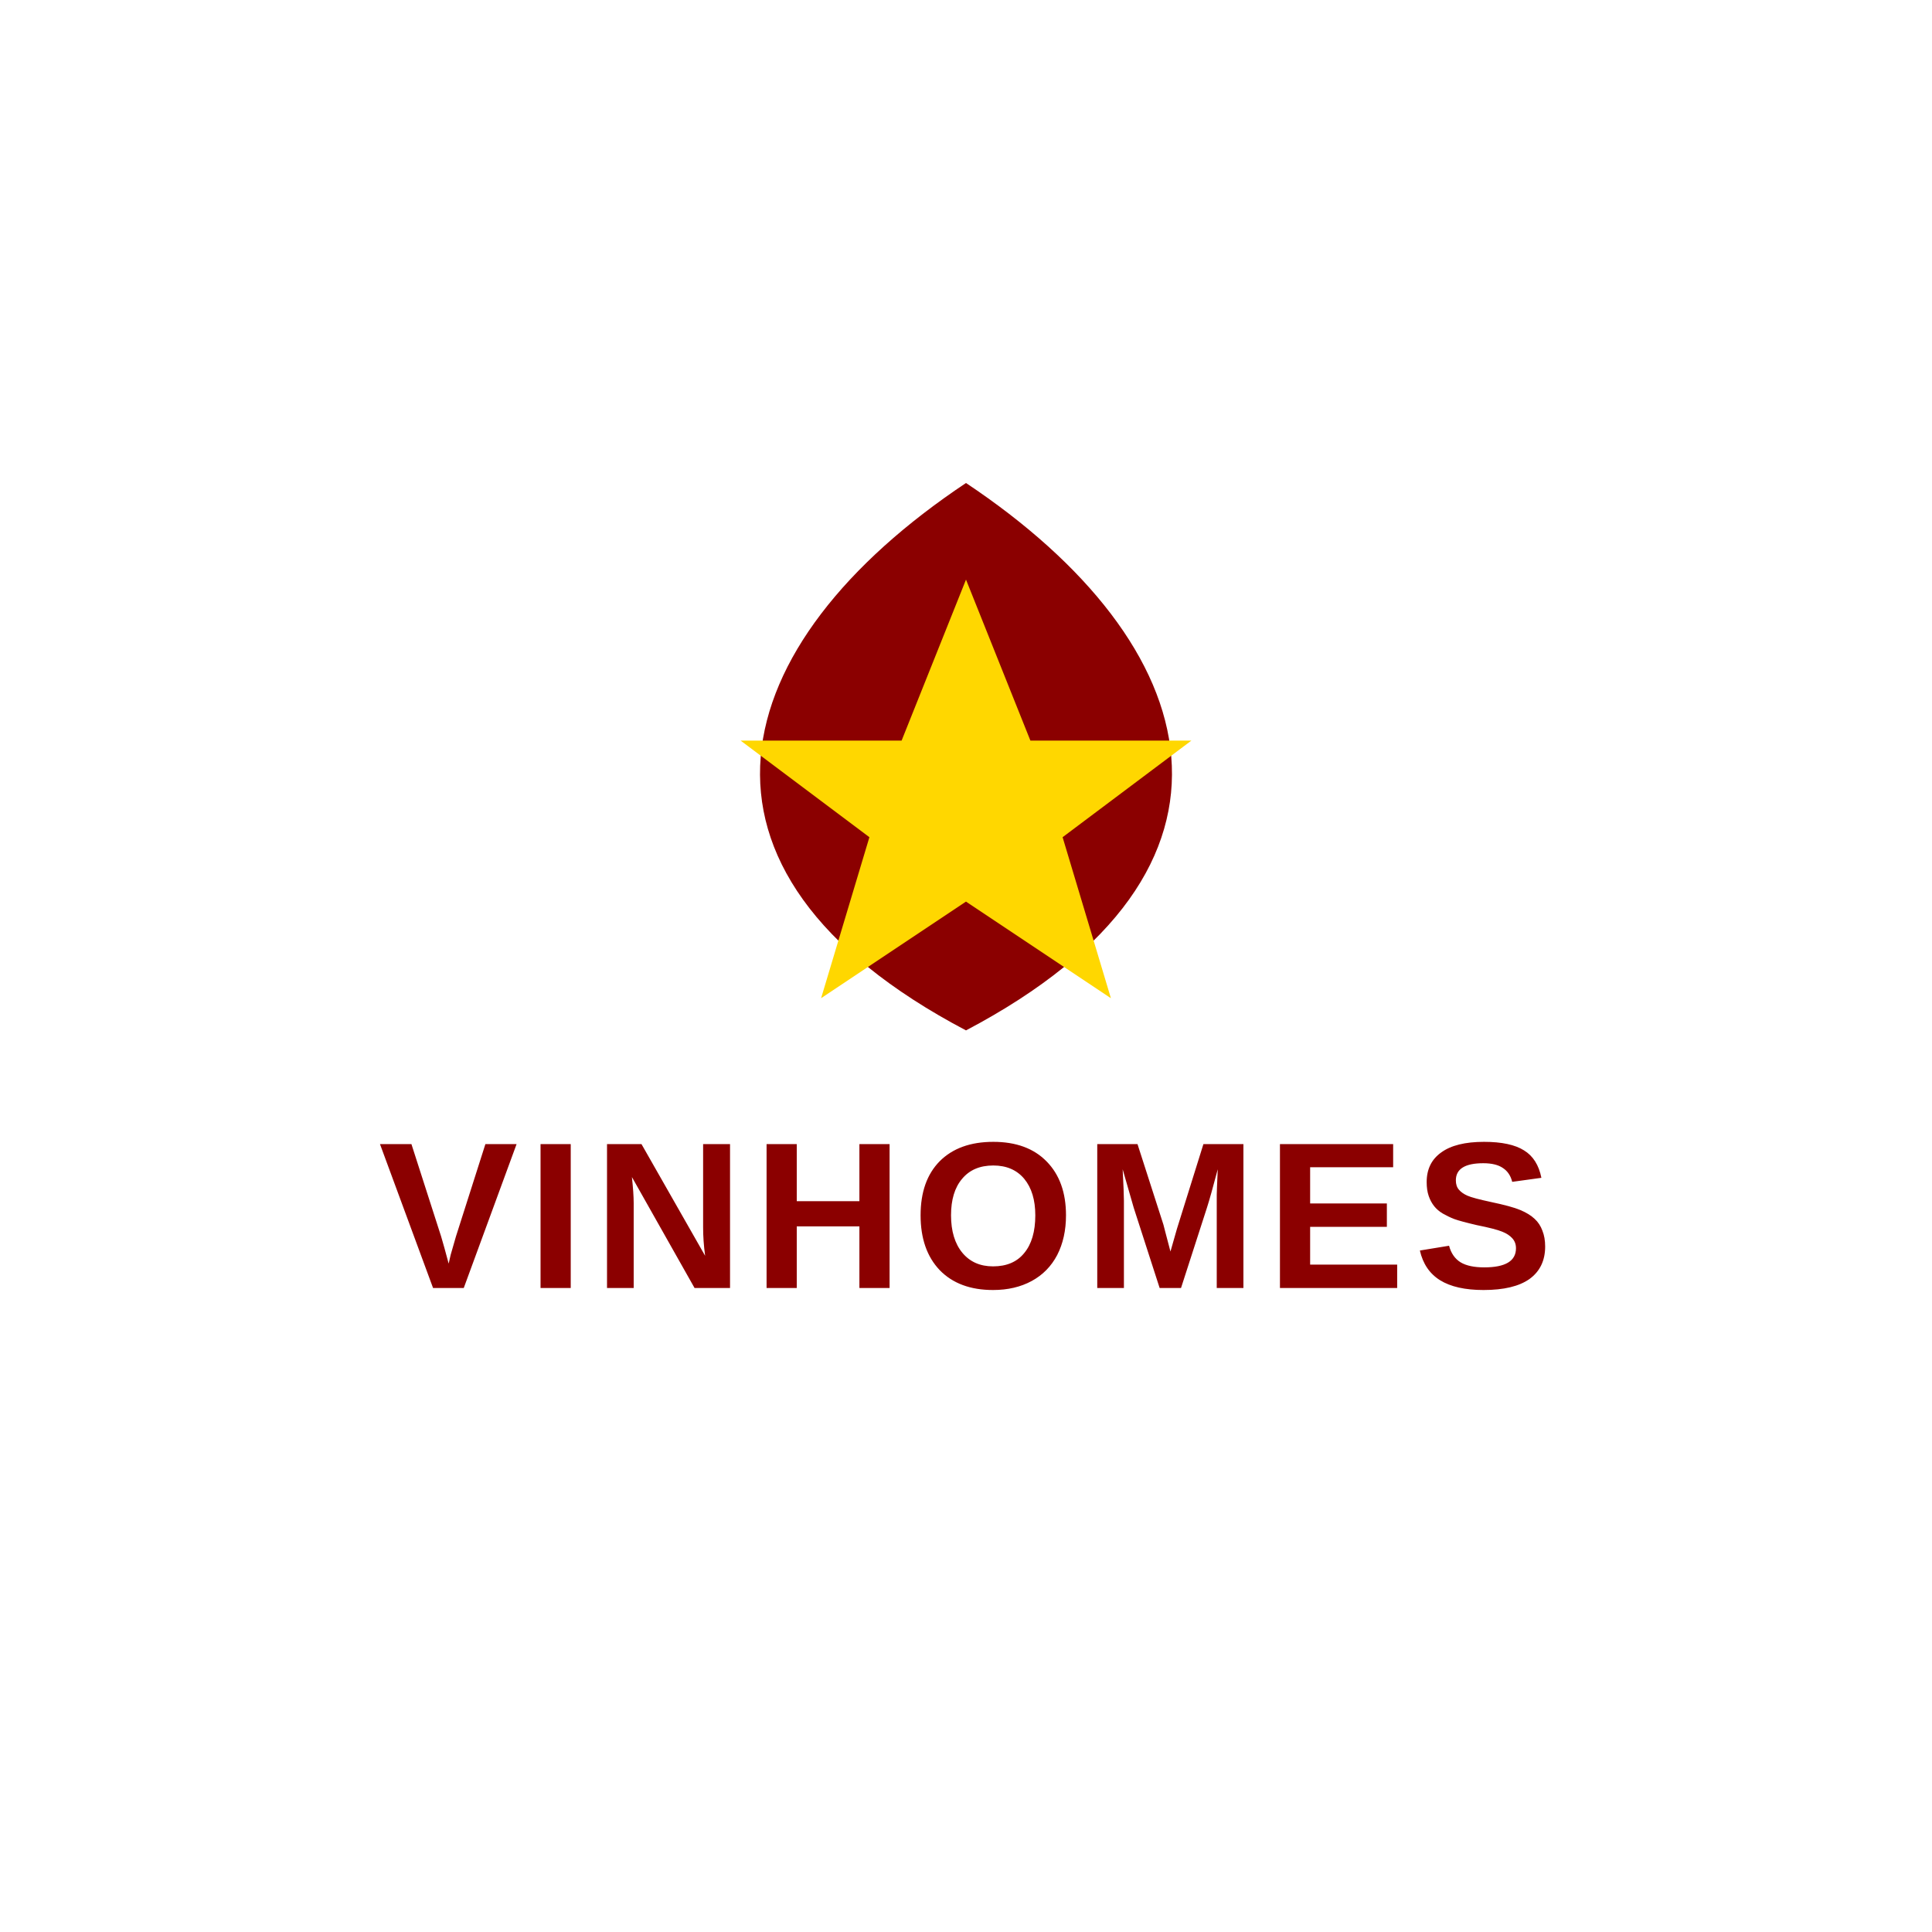
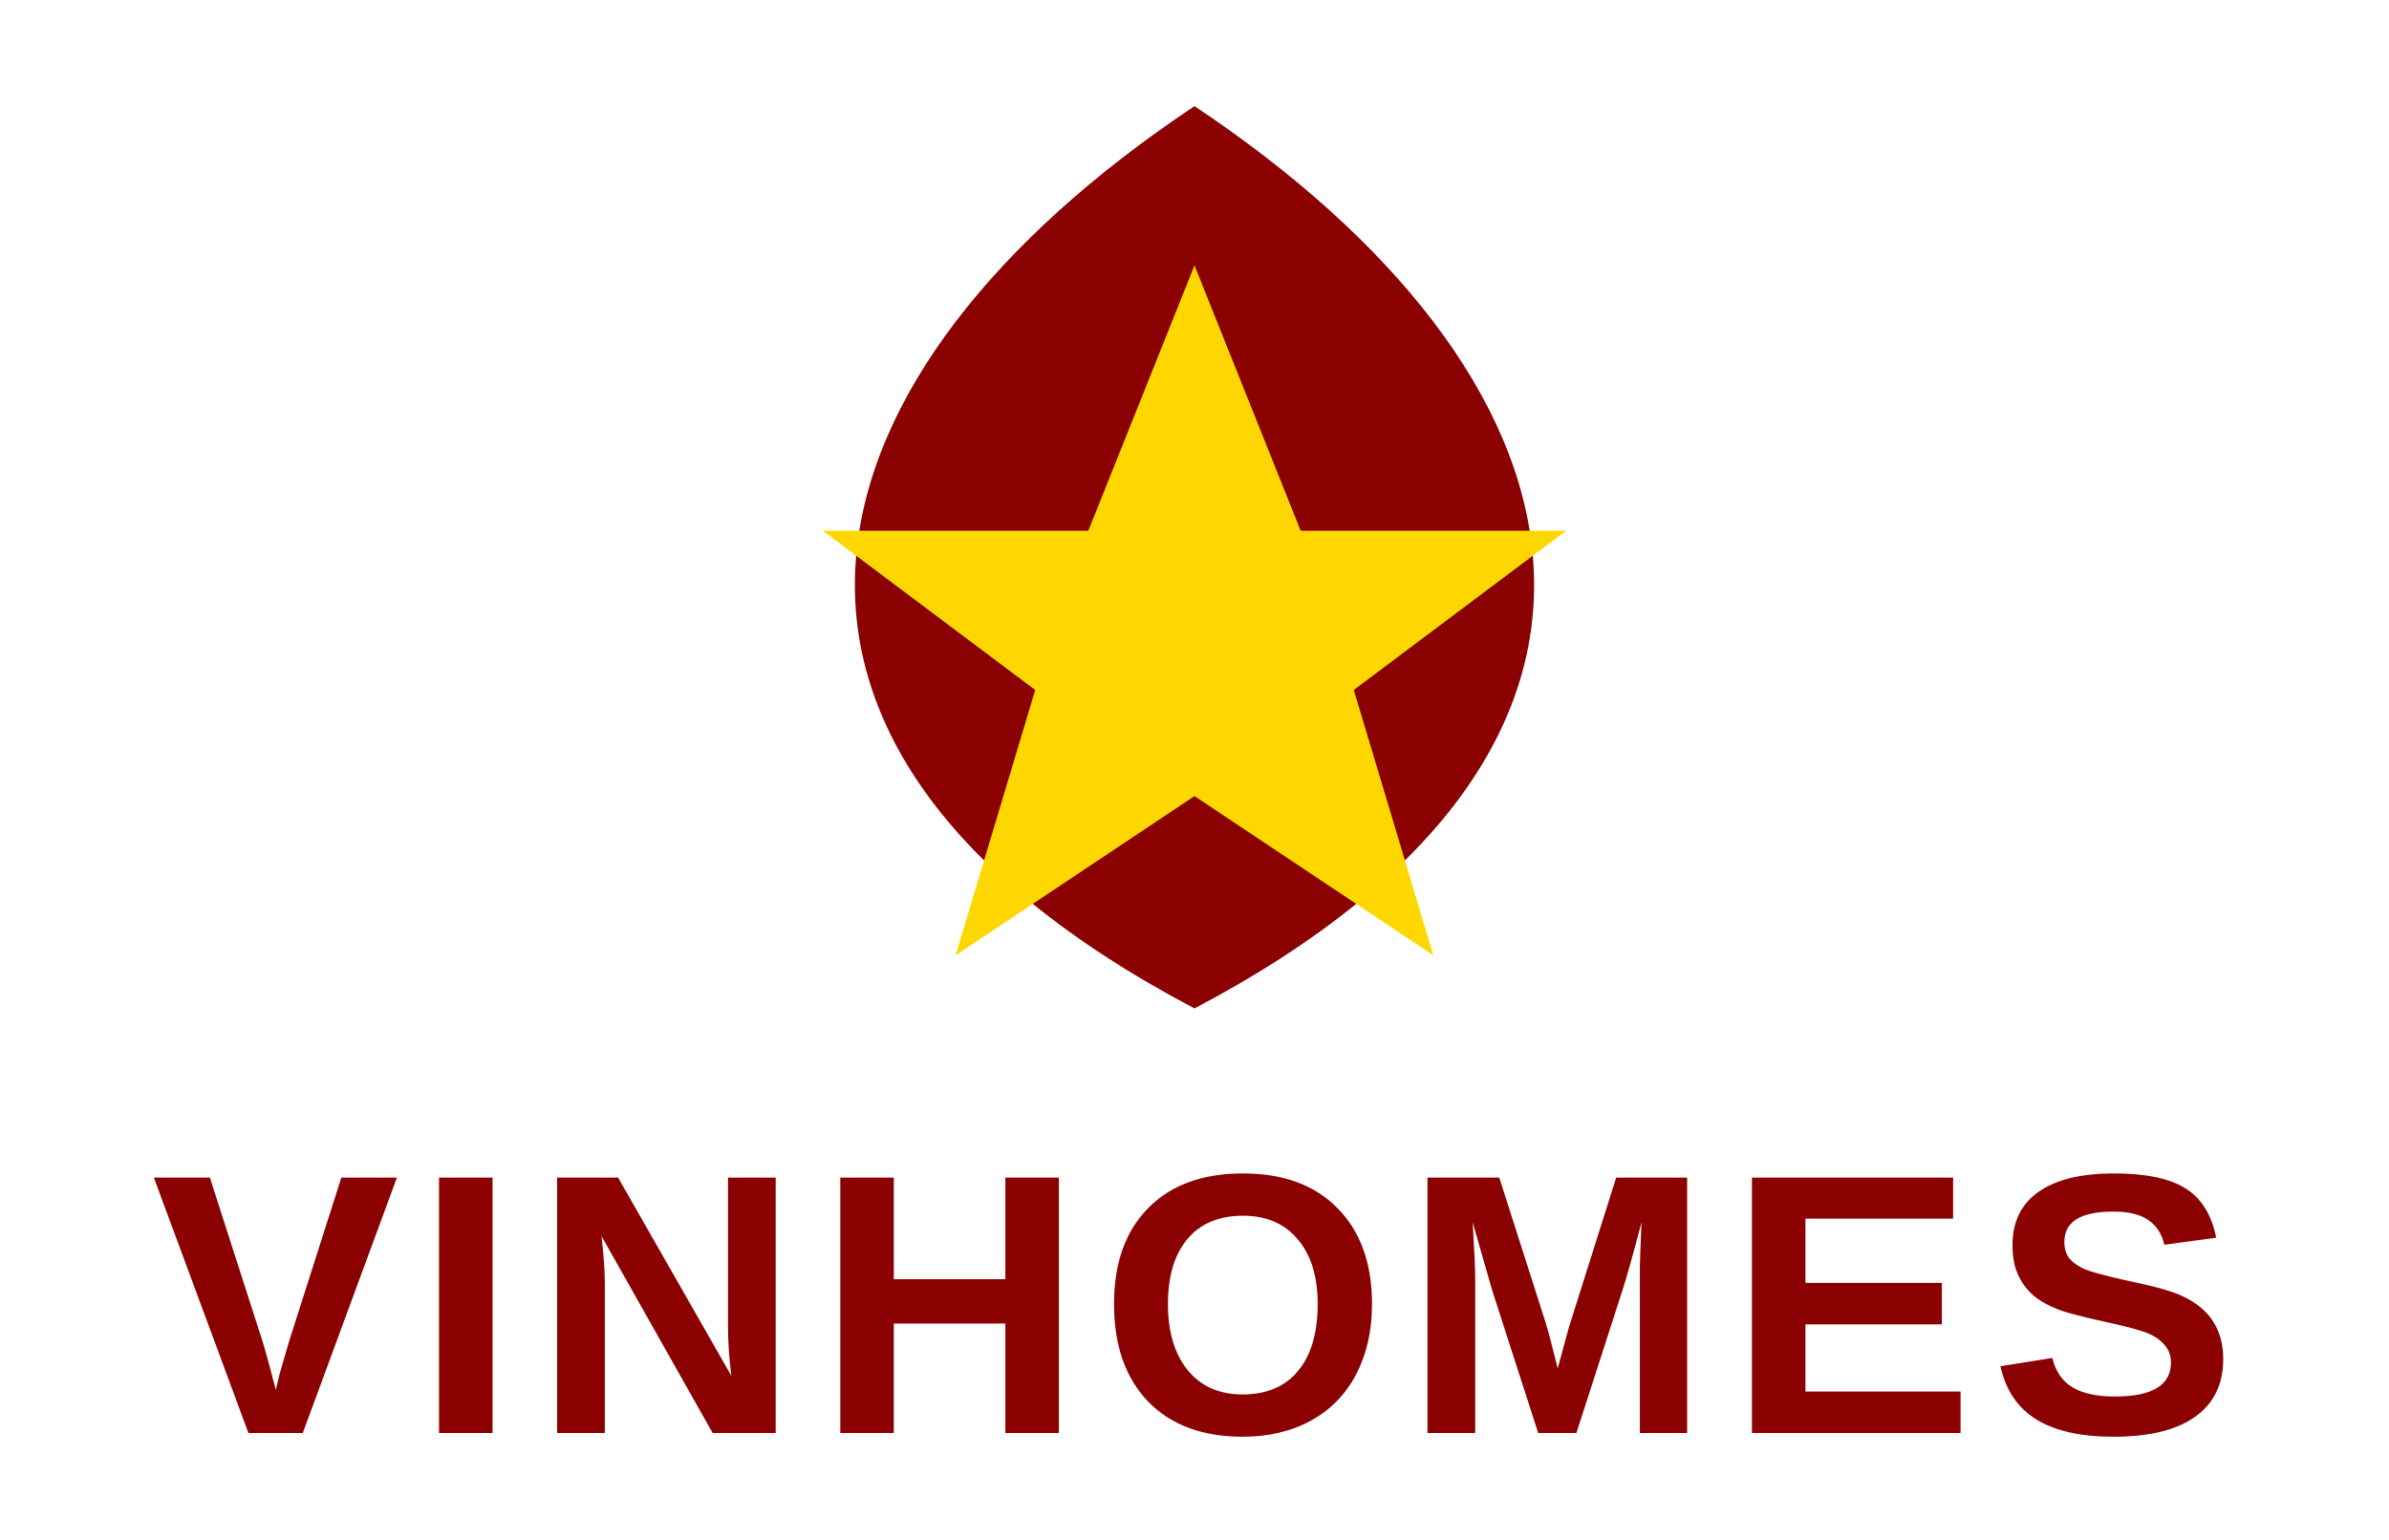
- <svg xmlns="http://www.w3.org/2000/svg" viewBox="0 0 120 120" width="100%" height="100%">
-   <g transform="translate(15, 22)">
-     <path d="M45 8 C30 18 26 32 45 42 C64 32 60 18 45 8 Z" fill="#8B0000" />
-     <polygon points="45,14 49,24 59,24 51,30 54,40 45,34 36,40 39,30 31,24 41,24" fill="#FFD700" />
-     <text x="45" y="58" fill="#8B0000" font-family="'Plus Jakarta Sans', Arial, sans-serif" font-size="13" font-weight="900" text-anchor="middle" letter-spacing="0.04em">VINHOMES</text>
-   </g>
+ <svg xmlns="http://www.w3.org/2000/svg" viewBox="0 4 90 58" width="100%" height="100%">
+   <path d="M45 8 C30 18 26 32 45 42 C64 32 60 18 45 8 Z" fill="#8B0000" />
+   <polygon points="45,14 49,24 59,24 51,30 54,40 45,34 36,40 39,30 31,24 41,24" fill="#FFD700" />
+   <text x="45" y="58" fill="#8B0000" font-family="'Plus Jakarta Sans', Arial, sans-serif" font-size="14" font-weight="900" text-anchor="middle" letter-spacing="0.04em">VINHOMES</text>
</svg>
